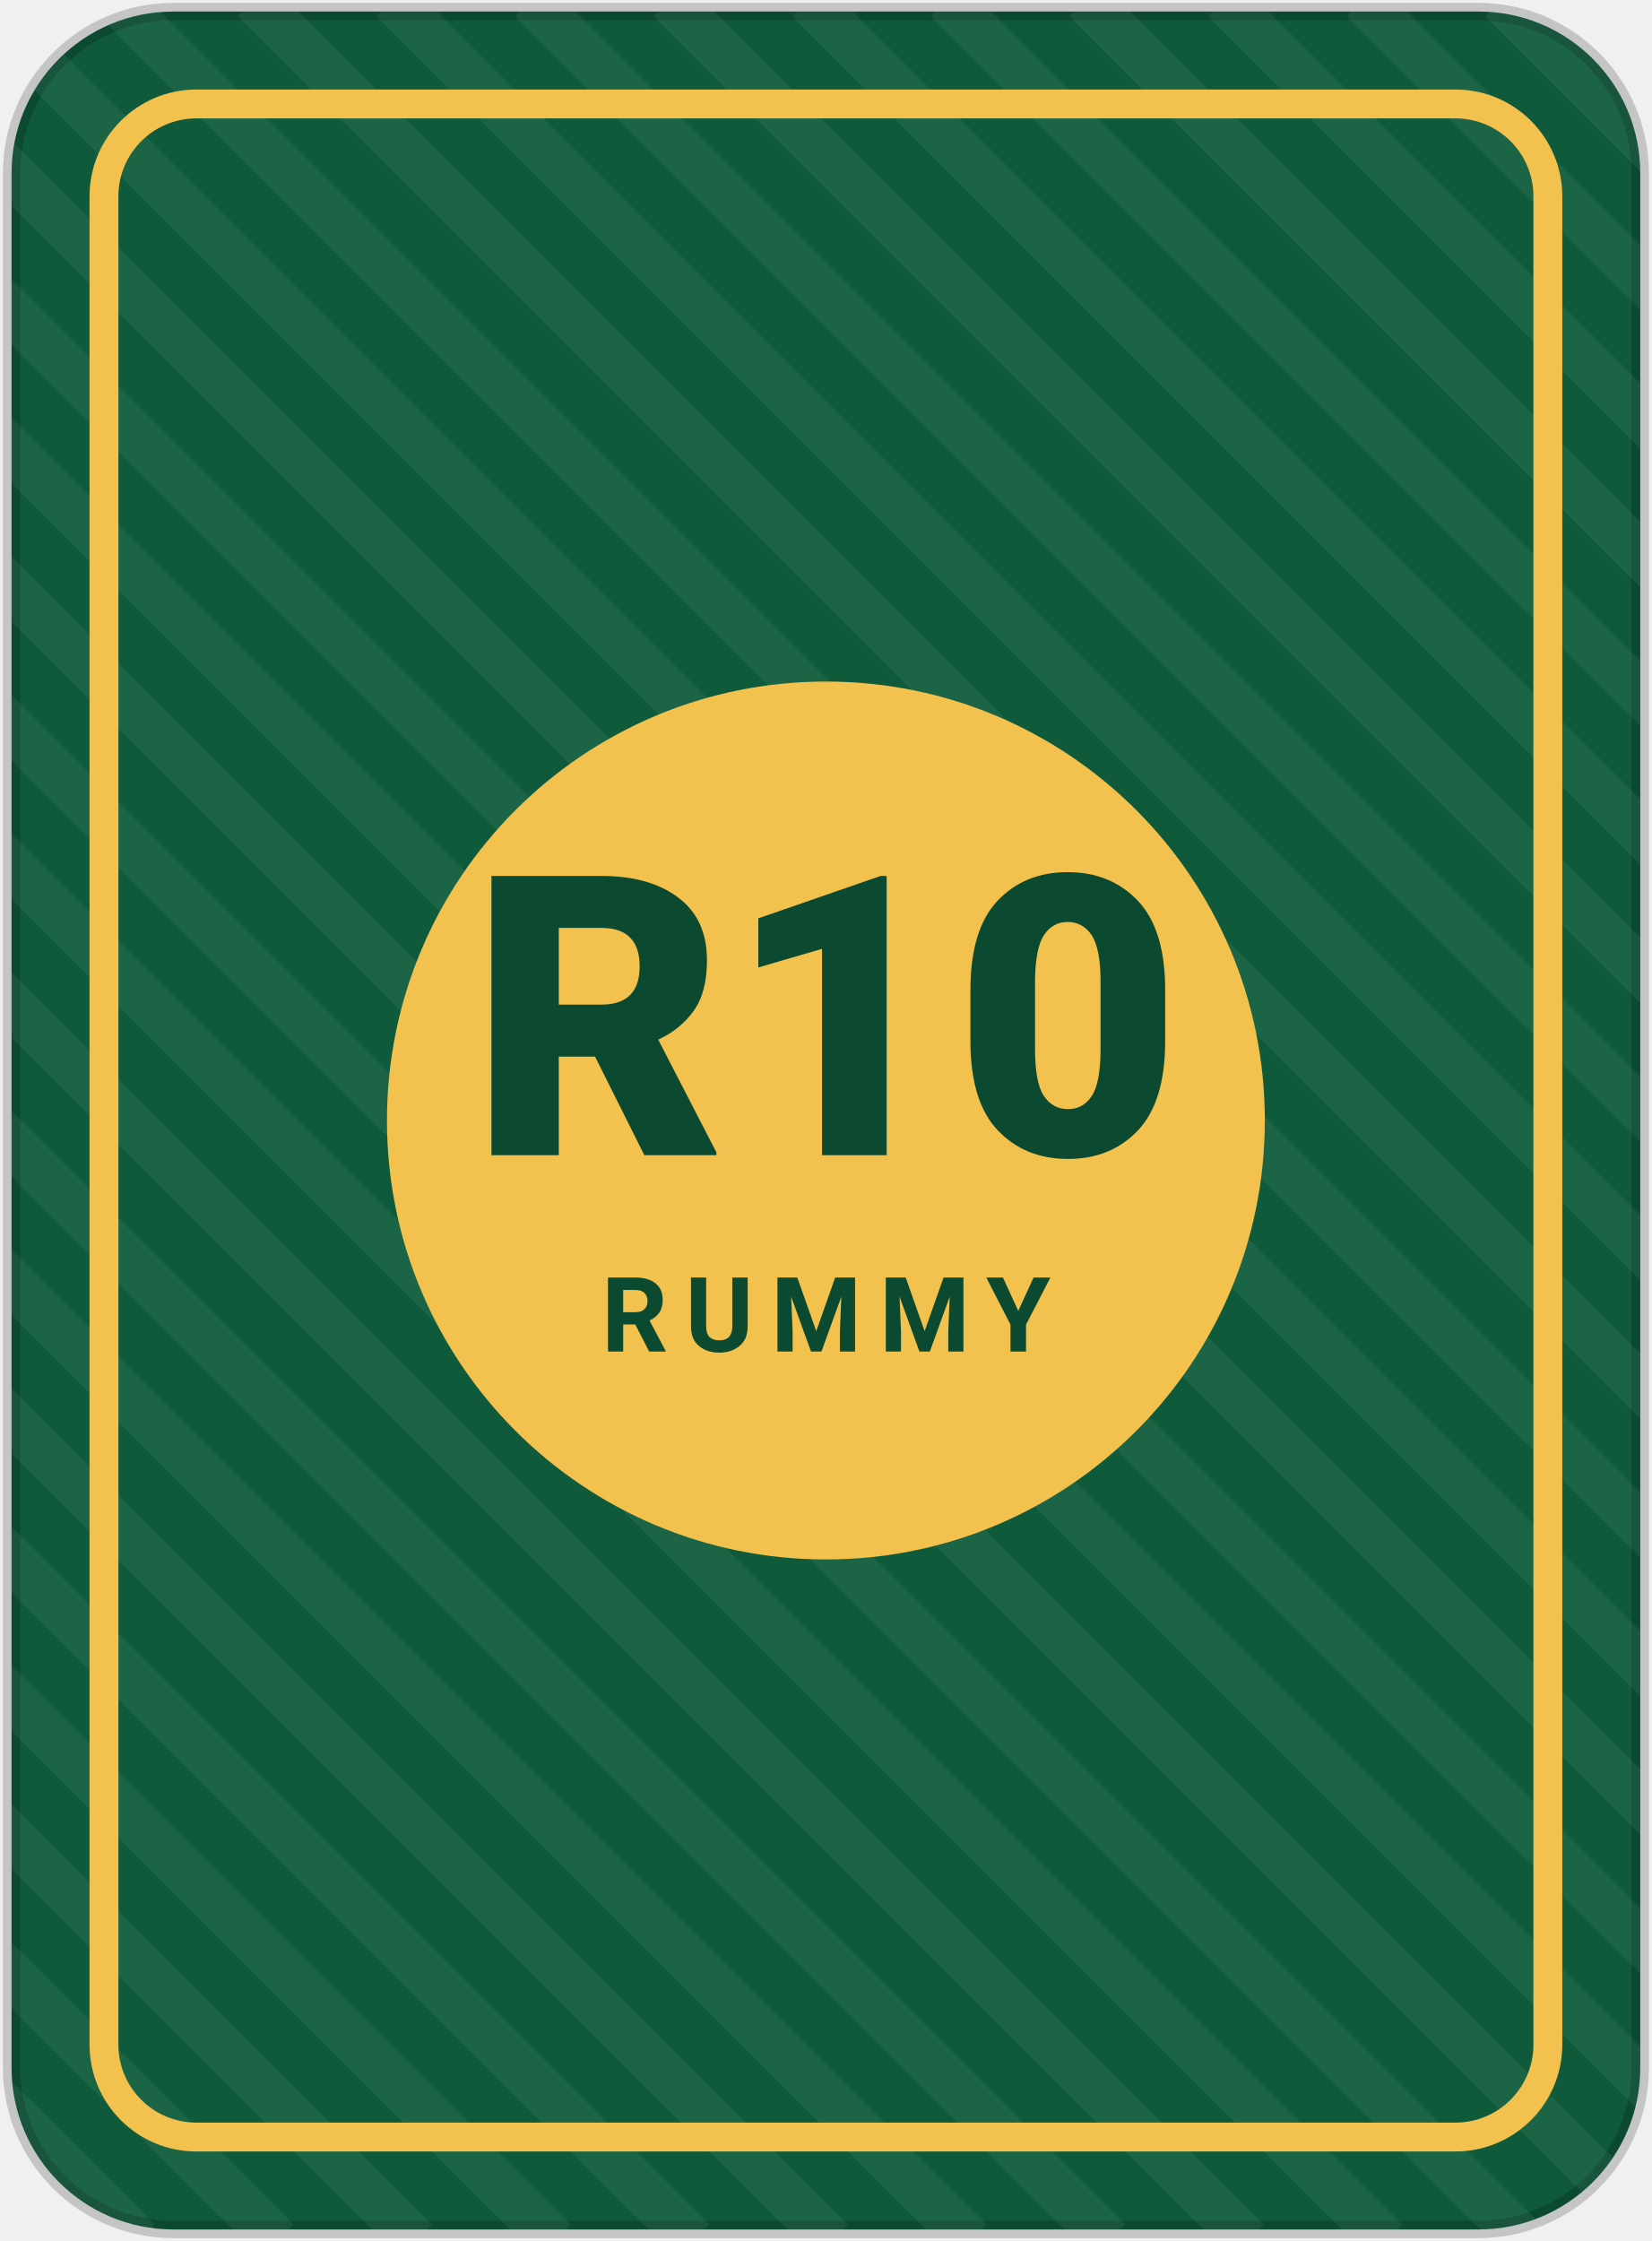
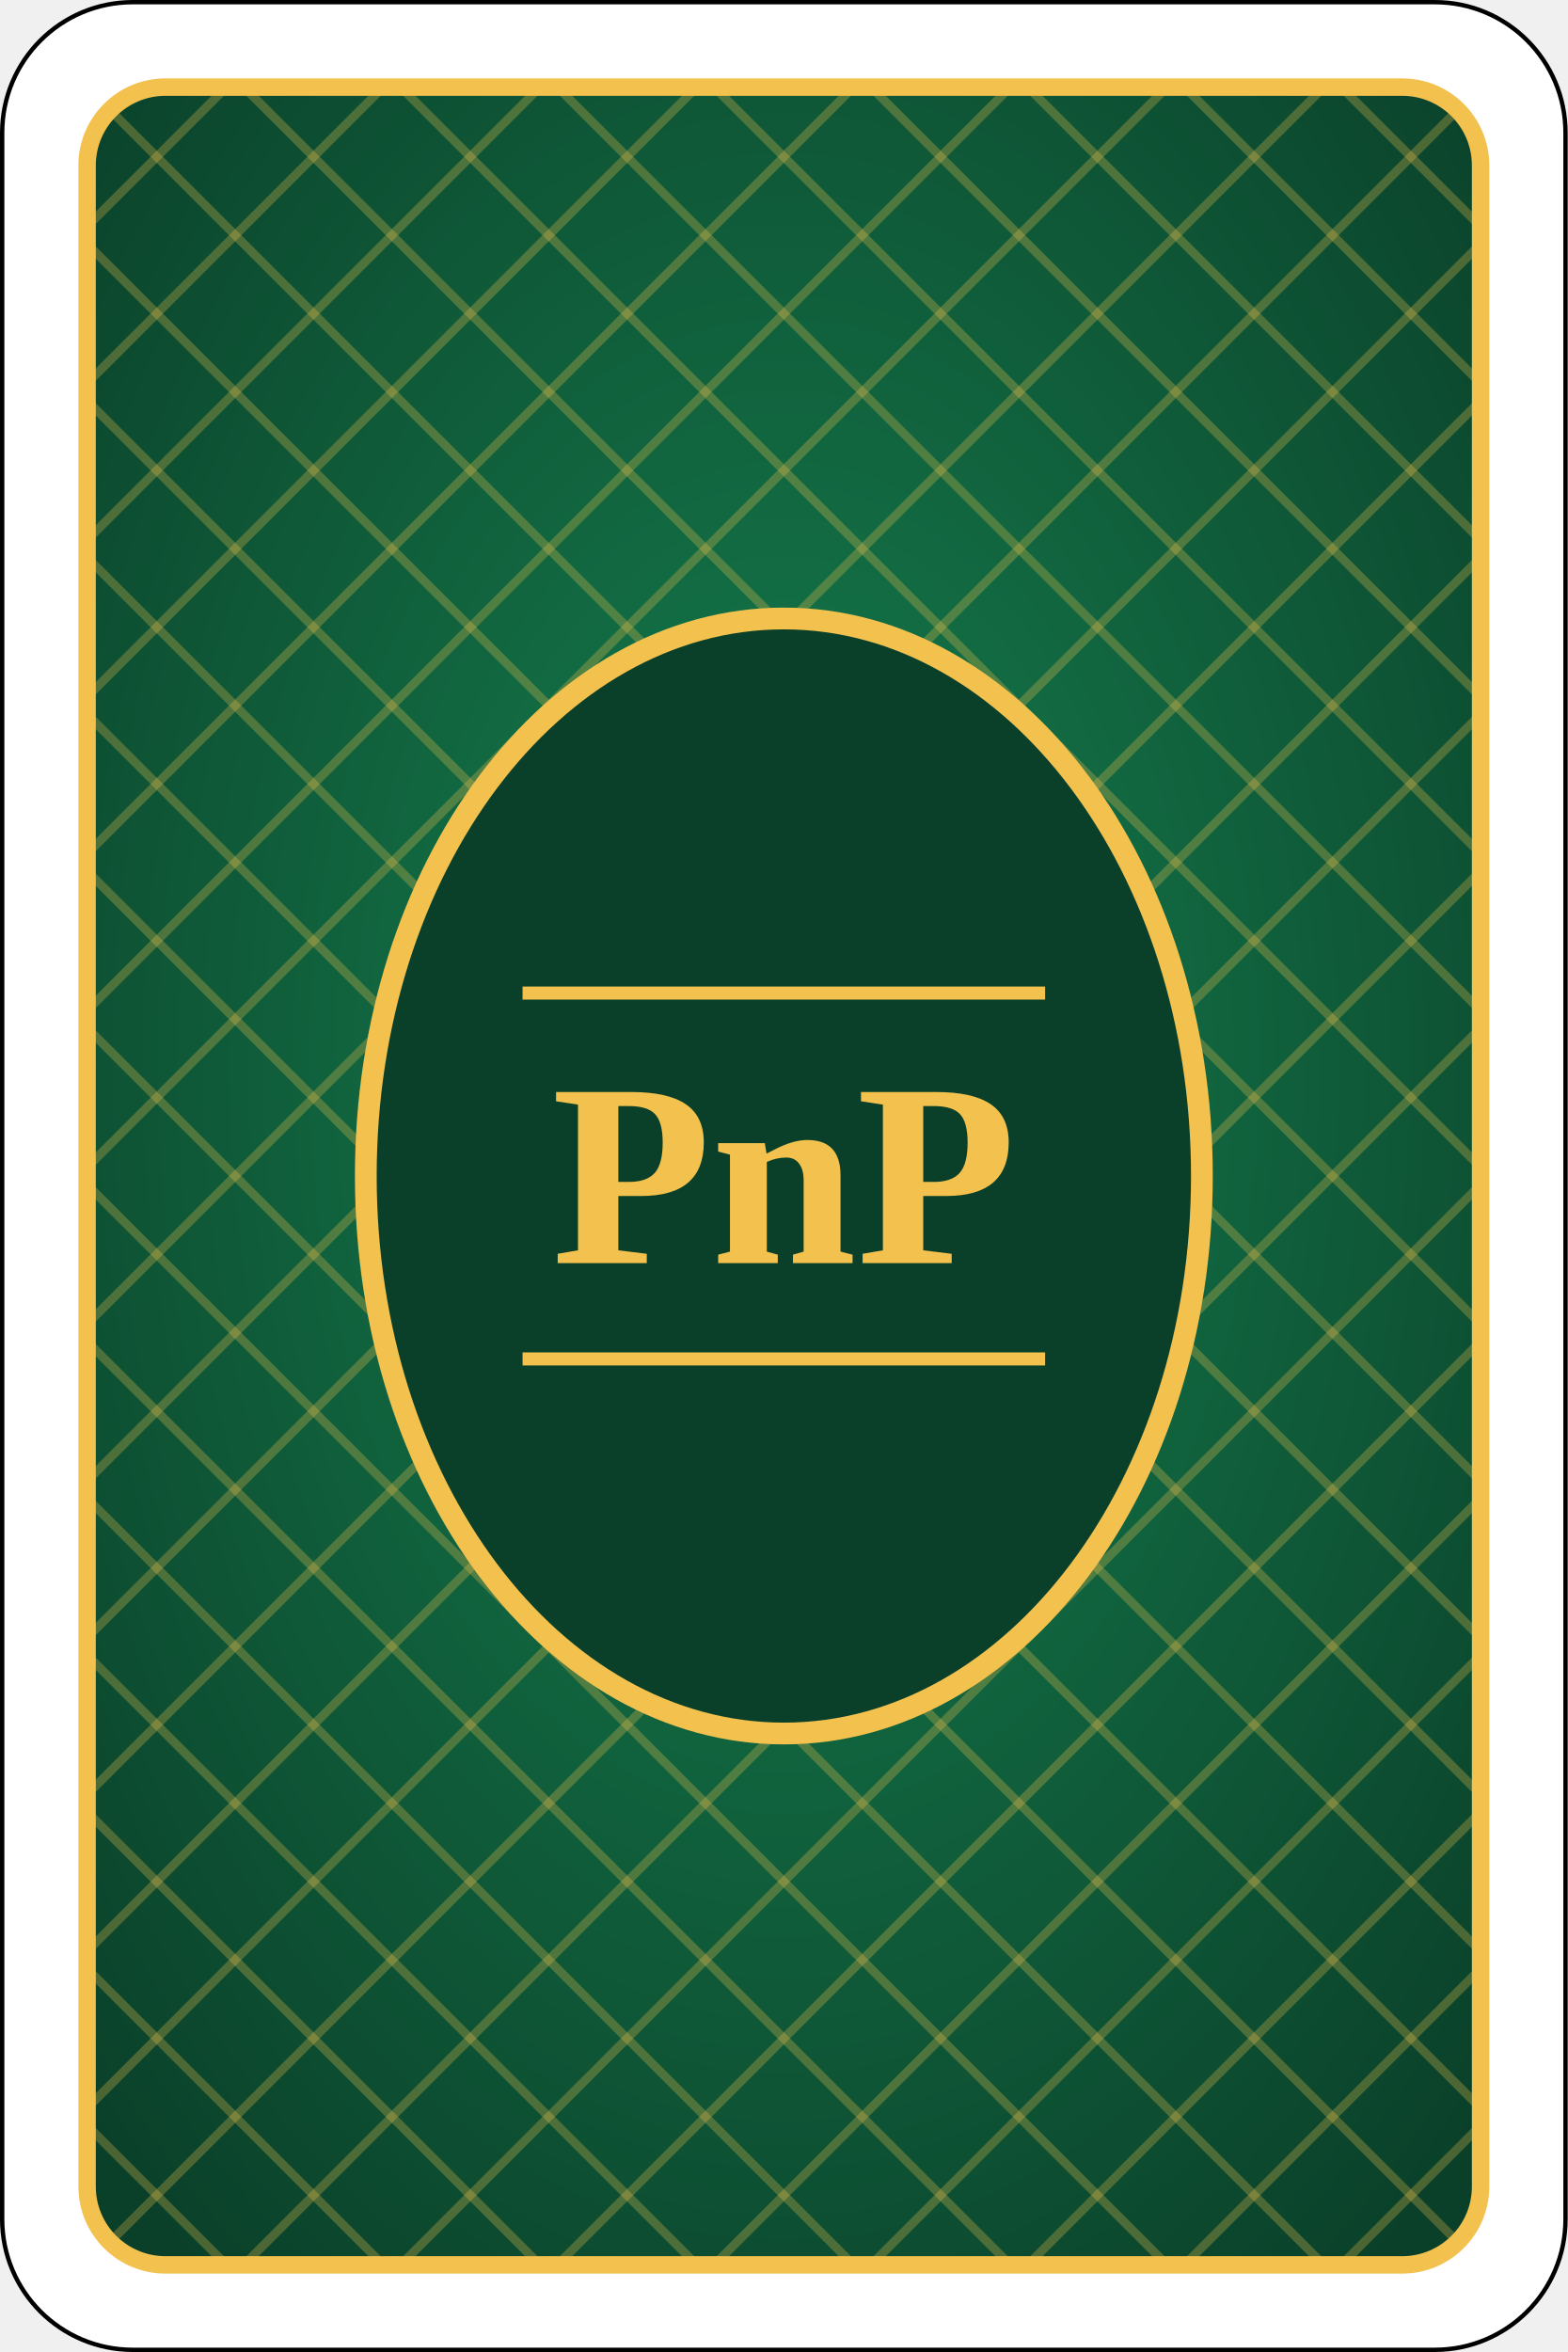
- <svg xmlns="http://www.w3.org/2000/svg" viewBox="0 0 143 194" width="143" height="194">
-   <rect x="1" y="1" width="141" height="192" rx="14" fill="#0E5A3A" stroke="rgba(0,0,0,.18)" stroke-width="1.5" />
-   <clipPath id="c">
-     <rect x="1" y="1" width="141" height="192" rx="14" />
-   </clipPath>
-   <g clip-path="url(#c)">
-     <path d="M-194 0 L0 194" stroke="rgba(255,255,255,.06)" stroke-width="4" />
-     <path d="M-182 0 L12 194" stroke="rgba(255,255,255,.06)" stroke-width="4" />
-     <path d="M-170 0 L24 194" stroke="rgba(255,255,255,.06)" stroke-width="4" />
-     <path d="M-158 0 L36 194" stroke="rgba(255,255,255,.06)" stroke-width="4" />
-     <path d="M-146 0 L48 194" stroke="rgba(255,255,255,.06)" stroke-width="4" />
-     <path d="M-134 0 L60 194" stroke="rgba(255,255,255,.06)" stroke-width="4" />
-     <path d="M-122 0 L72 194" stroke="rgba(255,255,255,.06)" stroke-width="4" />
-     <path d="M-110 0 L84 194" stroke="rgba(255,255,255,.06)" stroke-width="4" />
-     <path d="M-98 0 L96 194" stroke="rgba(255,255,255,.06)" stroke-width="4" />
-     <path d="M-86 0 L108 194" stroke="rgba(255,255,255,.06)" stroke-width="4" />
-     <path d="M-74 0 L120 194" stroke="rgba(255,255,255,.06)" stroke-width="4" />
-     <path d="M-62 0 L132 194" stroke="rgba(255,255,255,.06)" stroke-width="4" />
-     <path d="M-50 0 L144 194" stroke="rgba(255,255,255,.06)" stroke-width="4" />
-     <path d="M-38 0 L156 194" stroke="rgba(255,255,255,.06)" stroke-width="4" />
-     <path d="M-26 0 L168 194" stroke="rgba(255,255,255,.06)" stroke-width="4" />
-     <path d="M-14 0 L180 194" stroke="rgba(255,255,255,.06)" stroke-width="4" />
-     <path d="M-2 0 L192 194" stroke="rgba(255,255,255,.06)" stroke-width="4" />
-     <path d="M10 0 L204 194" stroke="rgba(255,255,255,.06)" stroke-width="4" />
-     <path d="M22 0 L216 194" stroke="rgba(255,255,255,.06)" stroke-width="4" />
-     <path d="M34 0 L228 194" stroke="rgba(255,255,255,.06)" stroke-width="4" />
-     <path d="M46 0 L240 194" stroke="rgba(255,255,255,.06)" stroke-width="4" />
-     <path d="M58 0 L252 194" stroke="rgba(255,255,255,.06)" stroke-width="4" />
-     <path d="M70 0 L264 194" stroke="rgba(255,255,255,.06)" stroke-width="4" />
-     <path d="M82 0 L276 194" stroke="rgba(255,255,255,.06)" stroke-width="4" />
-     <path d="M94 0 L288 194" stroke="rgba(255,255,255,.06)" stroke-width="4" />
-     <path d="M106 0 L300 194" stroke="rgba(255,255,255,.06)" stroke-width="4" />
-     <path d="M118 0 L312 194" stroke="rgba(255,255,255,.06)" stroke-width="4" />
-     <path d="M130 0 L324 194" stroke="rgba(255,255,255,.06)" stroke-width="4" />
-     <path d="M142 0 L336 194" stroke="rgba(255,255,255,.06)" stroke-width="4" />
-     <path d="M154 0 L348 194" stroke="rgba(255,255,255,.06)" stroke-width="4" />
-     <path d="M166 0 L360 194" stroke="rgba(255,255,255,.06)" stroke-width="4" />
-     <path d="M178 0 L372 194" stroke="rgba(255,255,255,.06)" stroke-width="4" />
-     <path d="M190 0 L384 194" stroke="rgba(255,255,255,.06)" stroke-width="4" />
-     <path d="M202 0 L396 194" stroke="rgba(255,255,255,.06)" stroke-width="4" />
-     <path d="M214 0 L408 194" stroke="rgba(255,255,255,.06)" stroke-width="4" />
-     <path d="M226 0 L420 194" stroke="rgba(255,255,255,.06)" stroke-width="4" />
-     <path d="M238 0 L432 194" stroke="rgba(255,255,255,.06)" stroke-width="4" />
-     <path d="M250 0 L444 194" stroke="rgba(255,255,255,.06)" stroke-width="4" />
-     <path d="M262 0 L456 194" stroke="rgba(255,255,255,.06)" stroke-width="4" />
-     <path d="M274 0 L468 194" stroke="rgba(255,255,255,.06)" stroke-width="4" />
-     <path d="M286 0 L480 194" stroke="rgba(255,255,255,.06)" stroke-width="4" />
-     <path d="M298 0 L492 194" stroke="rgba(255,255,255,.06)" stroke-width="4" />
-     <path d="M310 0 L504 194" stroke="rgba(255,255,255,.06)" stroke-width="4" />
-     <path d="M322 0 L516 194" stroke="rgba(255,255,255,.06)" stroke-width="4" />
-     <path d="M334 0 L528 194" stroke="rgba(255,255,255,.06)" stroke-width="4" />
+ <svg xmlns="http://www.w3.org/2000/svg" viewBox="0 0 360 540" width="360" height="540">
+   <defs>
+     <clipPath id="c">
+       <rect x="20" y="20" width="320" height="500" rx="18" />
+     </clipPath>
+     <radialGradient id="g" cx="50%" cy="45%" r="70%">
+       <stop offset="0" stop-color="#16804F" />
+       <stop offset="1" stop-color="#0A3F29" />
+     </radialGradient>
+   </defs>
+   <rect x="0.5" y="0.5" width="359" height="539" rx="30" fill="#fff" stroke="#000" stroke-width="1" />
+   <rect x="20" y="20" width="320" height="500" rx="18" fill="url(#g)" />
+   <g clip-path="url(#c)" stroke="#F2C14E" stroke-opacity=".28" stroke-width="2">
+     <line x1="-540" y1="0" x2="0" y2="540" />
+     <line x1="0" y1="0" x2="-540" y2="540" />
+     <line x1="-504" y1="0" x2="36" y2="540" />
+     <line x1="36" y1="0" x2="-504" y2="540" />
+     <line x1="-468" y1="0" x2="72" y2="540" />
+     <line x1="72" y1="0" x2="-468" y2="540" />
+     <line x1="-432" y1="0" x2="108" y2="540" />
+     <line x1="108" y1="0" x2="-432" y2="540" />
+     <line x1="-396" y1="0" x2="144" y2="540" />
+     <line x1="144" y1="0" x2="-396" y2="540" />
+     <line x1="-360" y1="0" x2="180" y2="540" />
+     <line x1="180" y1="0" x2="-360" y2="540" />
+     <line x1="-324" y1="0" x2="216" y2="540" />
+     <line x1="216" y1="0" x2="-324" y2="540" />
+     <line x1="-288" y1="0" x2="252" y2="540" />
+     <line x1="252" y1="0" x2="-288" y2="540" />
+     <line x1="-252" y1="0" x2="288" y2="540" />
+     <line x1="288" y1="0" x2="-252" y2="540" />
+     <line x1="-216" y1="0" x2="324" y2="540" />
+     <line x1="324" y1="0" x2="-216" y2="540" />
+     <line x1="-180" y1="0" x2="360" y2="540" />
+     <line x1="360" y1="0" x2="-180" y2="540" />
+     <line x1="-144" y1="0" x2="396" y2="540" />
+     <line x1="396" y1="0" x2="-144" y2="540" />
+     <line x1="-108" y1="0" x2="432" y2="540" />
+     <line x1="432" y1="0" x2="-108" y2="540" />
+     <line x1="-72" y1="0" x2="468" y2="540" />
+     <line x1="468" y1="0" x2="-72" y2="540" />
+     <line x1="-36" y1="0" x2="504" y2="540" />
+     <line x1="504" y1="0" x2="-36" y2="540" />
+     <line x1="0" y1="0" x2="540" y2="540" />
+     <line x1="540" y1="0" x2="0" y2="540" />
+     <line x1="36" y1="0" x2="576" y2="540" />
+     <line x1="576" y1="0" x2="36" y2="540" />
+     <line x1="72" y1="0" x2="612" y2="540" />
+     <line x1="612" y1="0" x2="72" y2="540" />
+     <line x1="108" y1="0" x2="648" y2="540" />
+     <line x1="648" y1="0" x2="108" y2="540" />
+     <line x1="144" y1="0" x2="684" y2="540" />
+     <line x1="684" y1="0" x2="144" y2="540" />
+     <line x1="180" y1="0" x2="720" y2="540" />
+     <line x1="720" y1="0" x2="180" y2="540" />
+     <line x1="216" y1="0" x2="756" y2="540" />
+     <line x1="756" y1="0" x2="216" y2="540" />
+     <line x1="252" y1="0" x2="792" y2="540" />
+     <line x1="792" y1="0" x2="252" y2="540" />
+     <line x1="288" y1="0" x2="828" y2="540" />
+     <line x1="828" y1="0" x2="288" y2="540" />
+     <line x1="324" y1="0" x2="864" y2="540" />
+     <line x1="864" y1="0" x2="324" y2="540" />
+     <line x1="360" y1="0" x2="900" y2="540" />
+     <line x1="900" y1="0" x2="360" y2="540" />
+     <line x1="396" y1="0" x2="936" y2="540" />
+     <line x1="936" y1="0" x2="396" y2="540" />
+     <line x1="432" y1="0" x2="972" y2="540" />
+     <line x1="972" y1="0" x2="432" y2="540" />
+     <line x1="468" y1="0" x2="1008" y2="540" />
+     <line x1="1008" y1="0" x2="468" y2="540" />
+     <line x1="504" y1="0" x2="1044" y2="540" />
+     <line x1="1044" y1="0" x2="504" y2="540" />
+     <line x1="540" y1="0" x2="1080" y2="540" />
+     <line x1="1080" y1="0" x2="540" y2="540" />
  </g>
-   <rect x="9" y="9" width="125" height="176" rx="8" fill="none" stroke="#F2C14E" stroke-width="2.5" />
-   <circle cx="71.5" cy="97" r="38" fill="#F2C14E" />
-   <text x="71.5" y="100" text-anchor="middle" font-family="ui-rounded,'SF Pro Rounded','Arial Rounded MT Bold','Segoe UI',Roboto,Helvetica,Arial,sans-serif" font-weight="900" font-size="34" fill="#0B4A30">R10</text>
-   <text x="71.5" y="117" text-anchor="middle" font-family="ui-rounded,'SF Pro Rounded','Arial Rounded MT Bold','Segoe UI',Roboto,Helvetica,Arial,sans-serif" font-weight="700" font-size="9" fill="#0B4A30" letter-spacing="1.5">RUMMY</text>
+   <rect x="20" y="20" width="320" height="500" rx="18" fill="none" stroke="#F2C14E" stroke-width="4" />
+   <ellipse cx="180" cy="270" rx="96" ry="128" fill="#0A3F29" stroke="#F2C14E" stroke-width="5" />
+   <text x="180" y="290" text-anchor="middle" font-family="Georgia,'Times New Roman',serif" font-weight="700" font-size="60" fill="#F2C14E">PnP</text>
+   <path d="M120 312 H240" stroke="#F2C14E" stroke-width="3" />
+   <path d="M120 228 H240" stroke="#F2C14E" stroke-width="3" />
</svg>
